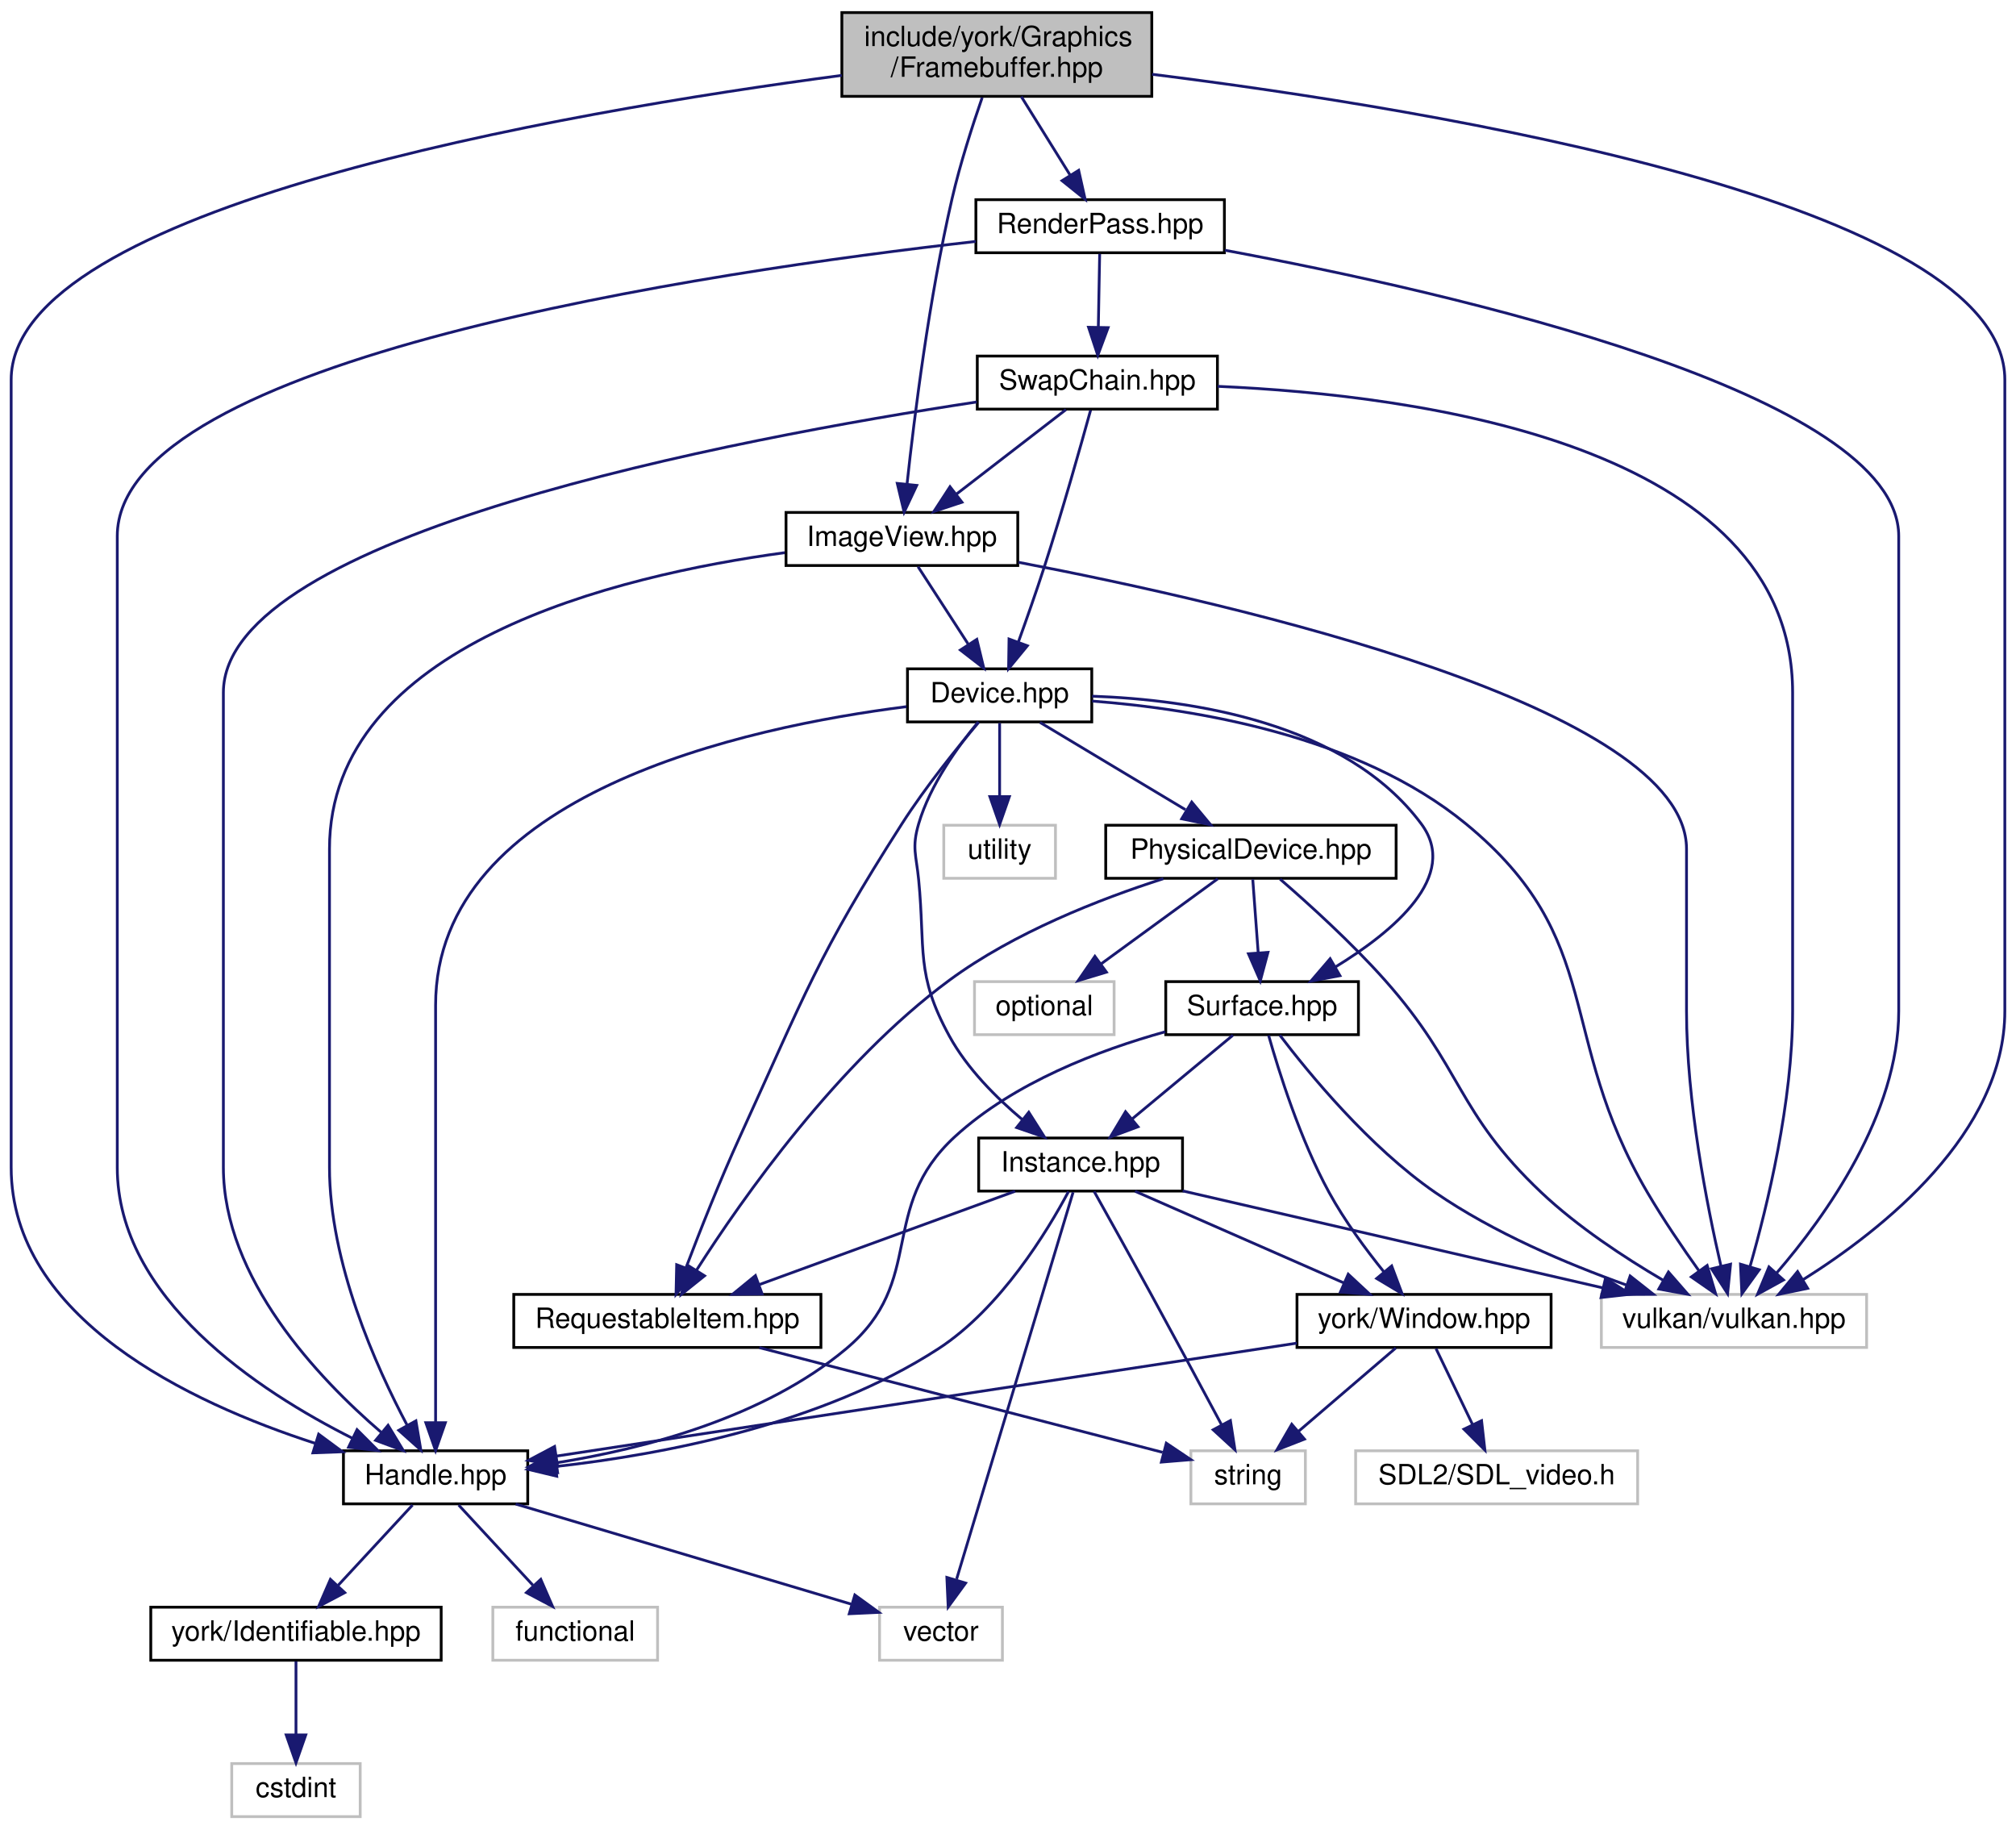
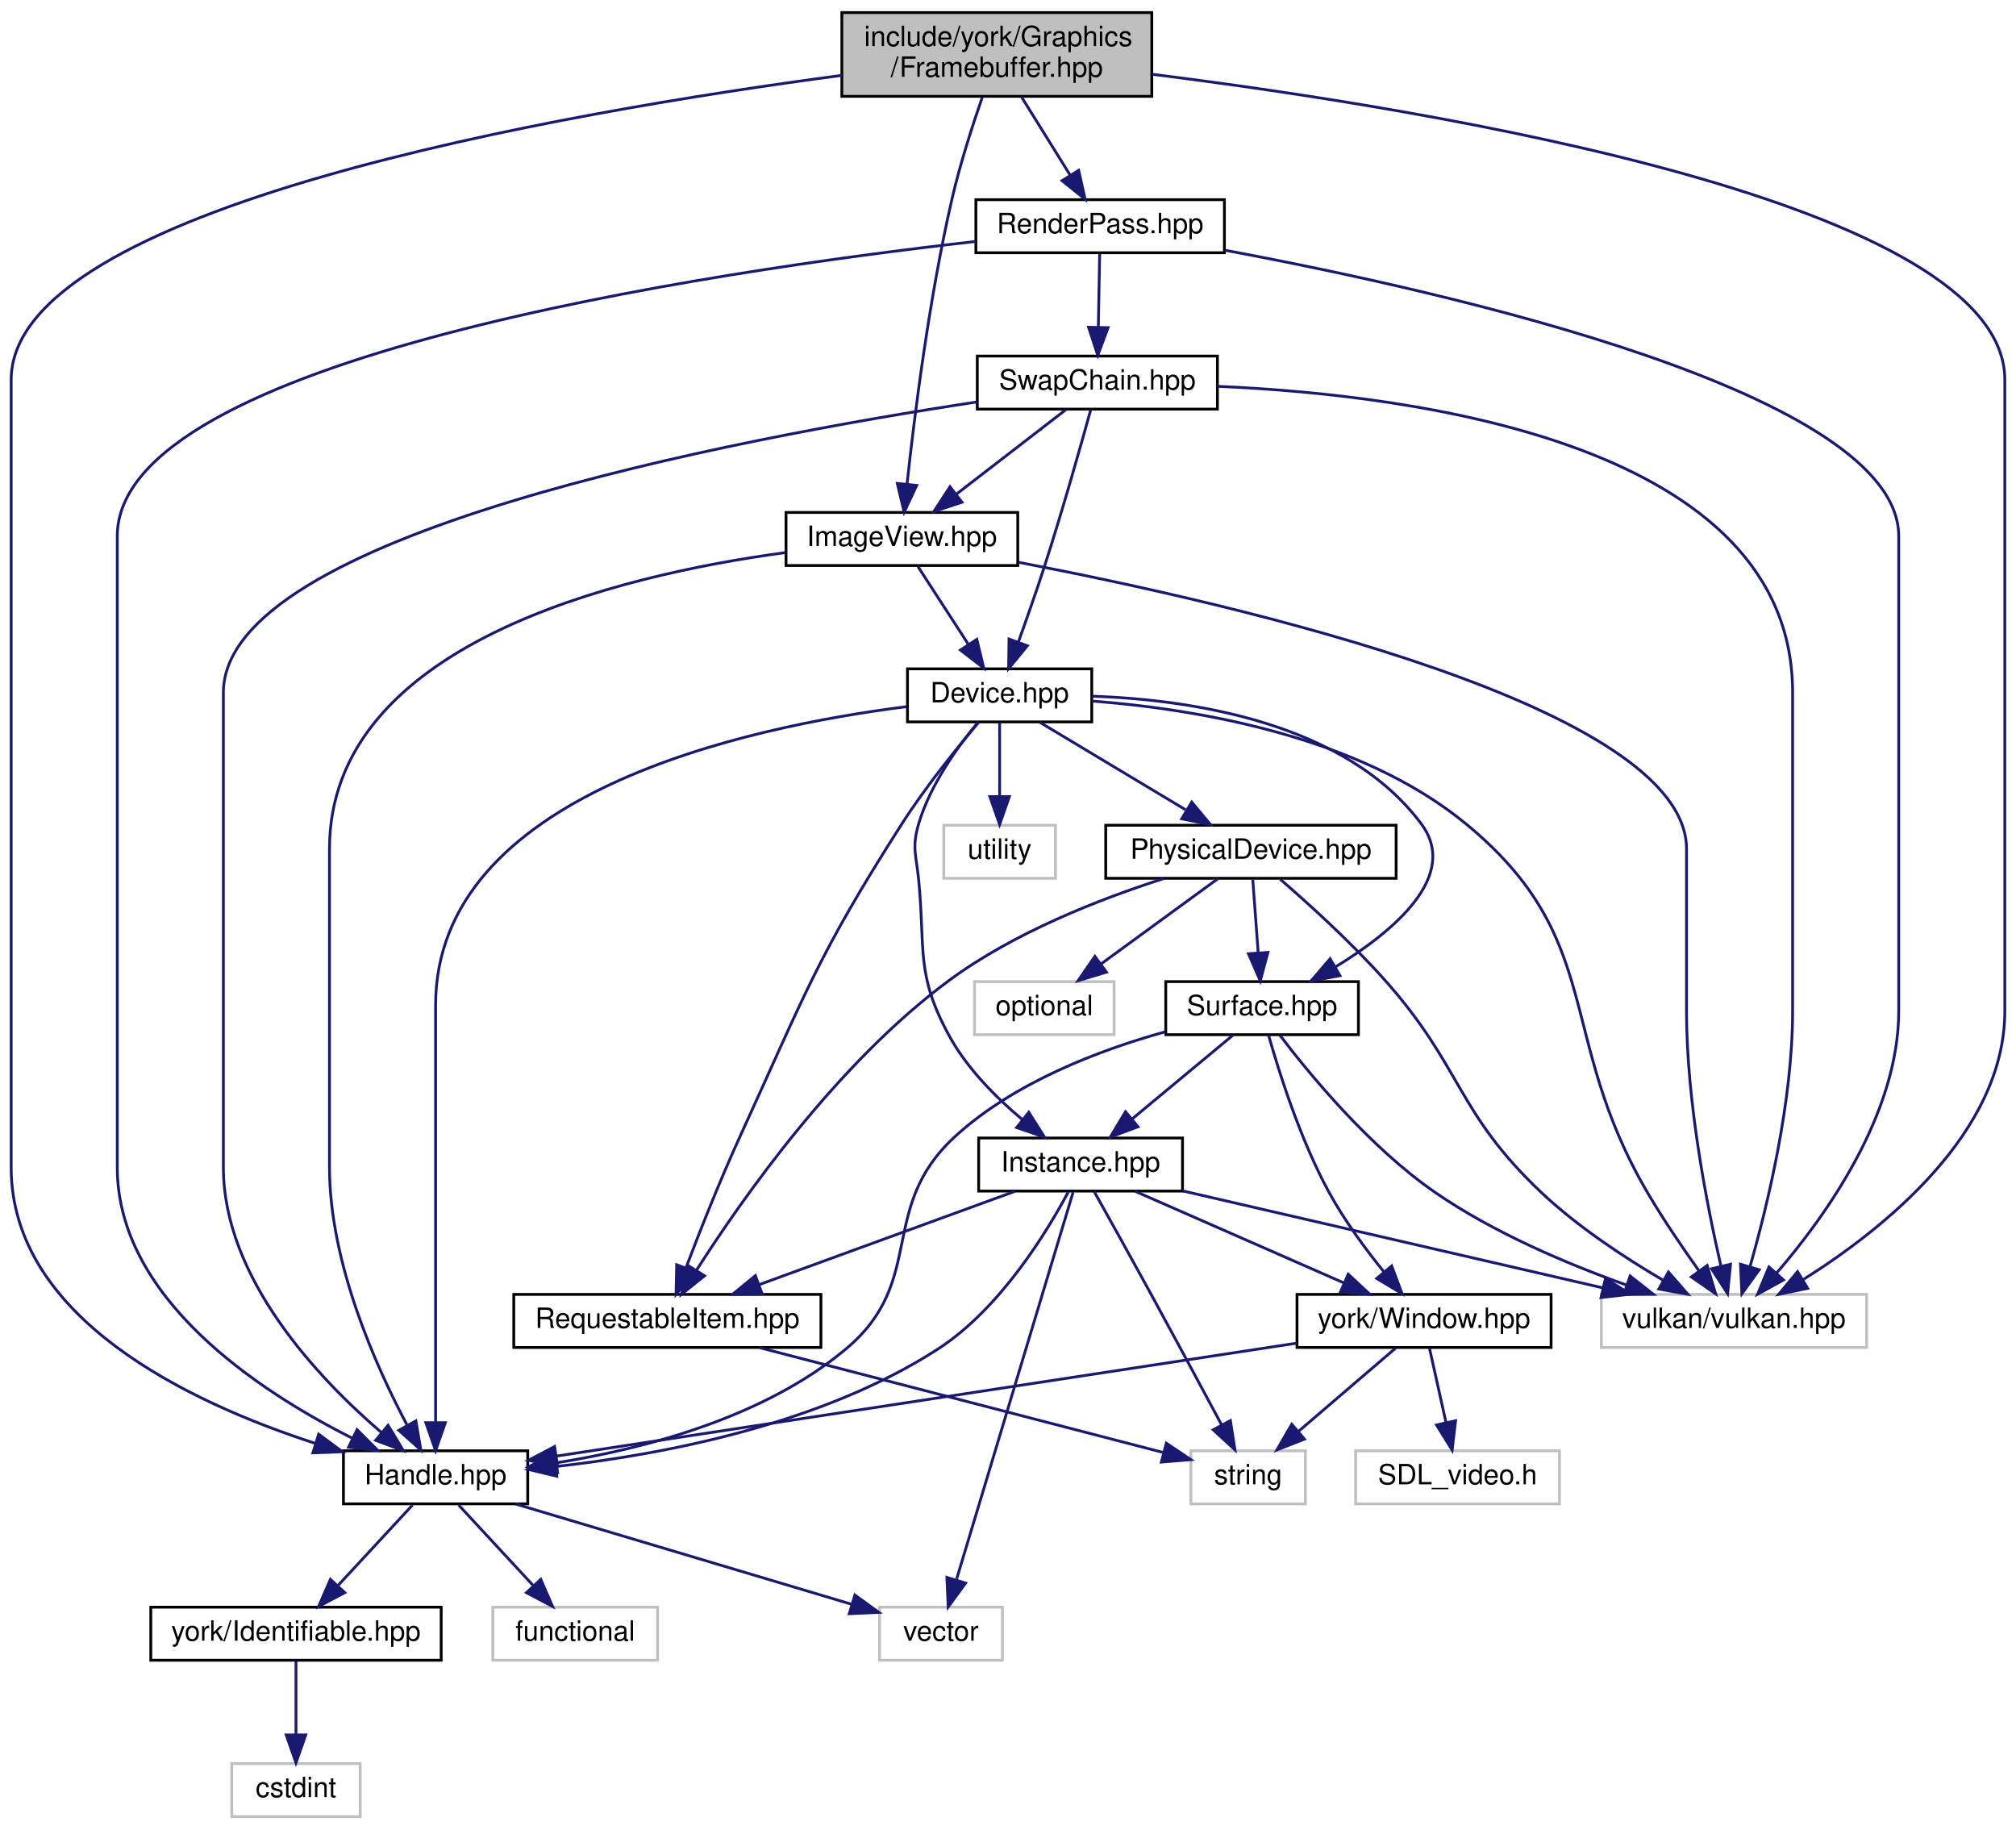
<svg xmlns="http://www.w3.org/2000/svg" xmlns:xlink="http://www.w3.org/1999/xlink" width="722pt" height="655pt" viewBox="0.00 0.00 722.00 655.00">
  <g id="graph0" class="graph" transform="scale(1 1) rotate(0) translate(4 651)">
    <g id="node1" class="node">
      <g id="a_node1">
        <a xlink:title=" ">
          <polygon fill="#bfbfbf" stroke="black" points="297.5,-616.5 297.5,-646.5 408.5,-646.5 408.5,-616.5 297.5,-616.5" />
          <text text-anchor="start" x="305.5" y="-634.5" font-family="Helvetica,sans-Serif" font-size="10.00">include/york/Graphics</text>
          <text text-anchor="middle" x="353" y="-623.5" font-family="Helvetica,sans-Serif" font-size="10.00">/Framebuffer.hpp</text>
        </a>
      </g>
    </g>
    <g id="node2" class="node">
      <g id="a_node2">
        <a xlink:href="_handle_8hpp.html" target="_top" xlink:title="Contains the declarations for the Handle classes which form the basis of our Vulkan implementation.">
          <polygon fill="none" stroke="black" points="119,-112.5 119,-131.5 185,-131.5 185,-112.5 119,-112.5" />
          <text text-anchor="middle" x="152" y="-119.5" font-family="Helvetica,sans-Serif" font-size="10.00">Handle.hpp</text>
        </a>
      </g>
    </g>
    <g id="edge1" class="edge">
      <path fill="none" stroke="midnightblue" d="M297.46,-624.01C198.05,-610.83 0,-576.82 0,-515 0,-515 0,-515 0,-233 0,-178.94 63.87,-148.75 108.81,-134.19" />
      <polygon fill="midnightblue" stroke="midnightblue" points="110.12,-137.45 118.64,-131.15 108.06,-130.76 110.12,-137.45" />
    </g>
    <g id="node7" class="node">
      <g id="a_node7">
        <a xlink:href="_render_pass_8hpp.html" target="_top" xlink:title=" ">
          <polygon fill="none" stroke="black" points="345.5,-560.5 345.5,-579.5 434.5,-579.5 434.5,-560.5 345.5,-560.5" />
          <text text-anchor="middle" x="390" y="-567.5" font-family="Helvetica,sans-Serif" font-size="10.00">RenderPass.hpp</text>
        </a>
      </g>
    </g>
    <g id="edge6" class="edge">
      <path fill="none" stroke="midnightblue" d="M361.77,-616.4C366.98,-608.02 373.63,-597.33 379.17,-588.42" />
      <polygon fill="midnightblue" stroke="midnightblue" points="382.31,-590 384.62,-579.66 376.36,-586.3 382.31,-590" />
    </g>
    <g id="node8" class="node">
      <g id="a_node8">
        <a xlink:title=" ">
          <polygon fill="none" stroke="#bfbfbf" points="569.5,-168.5 569.5,-187.5 664.5,-187.5 664.5,-168.5 569.5,-168.5" />
          <text text-anchor="middle" x="617" y="-175.5" font-family="Helvetica,sans-Serif" font-size="10.00">vulkan/vulkan.hpp</text>
        </a>
      </g>
    </g>
    <g id="edge43" class="edge">
      <path fill="none" stroke="midnightblue" d="M408.62,-624.4C509.88,-611.73 714,-578.34 714,-515 714,-515 714,-515 714,-289 714,-245.35 670.49,-210.83 641.76,-192.79" />
      <polygon fill="midnightblue" stroke="midnightblue" points="643.39,-189.68 633.02,-187.52 639.77,-195.68 643.39,-189.68" />
    </g>
    <g id="node20" class="node">
      <g id="a_node20">
        <a xlink:href="_image_view_8hpp.html" target="_top" xlink:title=" ">
          <polygon fill="none" stroke="black" points="277.5,-448.5 277.5,-467.5 360.5,-467.5 360.5,-448.5 277.5,-448.5" />
          <text text-anchor="middle" x="319" y="-455.5" font-family="Helvetica,sans-Serif" font-size="10.00">ImageView.hpp</text>
        </a>
      </g>
    </g>
    <g id="edge42" class="edge">
      <path fill="none" stroke="midnightblue" d="M347.76,-616.08C344.29,-606.07 339.86,-592.37 337,-580 328.73,-544.26 323.43,-501.66 320.85,-477.73" />
      <polygon fill="midnightblue" stroke="midnightblue" points="324.31,-477.18 319.8,-467.6 317.35,-477.9 324.31,-477.18" />
    </g>
    <g id="node3" class="node">
      <g id="a_node3">
        <a xlink:title=" ">
          <polygon fill="none" stroke="#bfbfbf" points="311,-56.5 311,-75.5 355,-75.5 355,-56.5 311,-56.5" />
          <text text-anchor="middle" x="333" y="-63.5" font-family="Helvetica,sans-Serif" font-size="10.00">vector</text>
        </a>
      </g>
    </g>
    <g id="edge2" class="edge">
      <path fill="none" stroke="midnightblue" d="M180.68,-112.44C213.38,-102.69 266.71,-86.78 300.81,-76.6" />
      <polygon fill="midnightblue" stroke="midnightblue" points="302.15,-79.86 310.73,-73.64 300.15,-73.15 302.15,-79.86" />
    </g>
    <g id="node4" class="node">
      <g id="a_node4">
        <a xlink:title=" ">
          <polygon fill="none" stroke="#bfbfbf" points="172.5,-56.5 172.5,-75.5 231.5,-75.5 231.5,-56.5 172.5,-56.5" />
          <text text-anchor="middle" x="202" y="-63.5" font-family="Helvetica,sans-Serif" font-size="10.00">functional</text>
        </a>
      </g>
    </g>
    <g id="edge3" class="edge">
      <path fill="none" stroke="midnightblue" d="M160.26,-112.08C167.46,-104.3 178.11,-92.8 186.85,-83.37" />
      <polygon fill="midnightblue" stroke="midnightblue" points="189.67,-85.47 193.9,-75.75 184.53,-80.71 189.67,-85.47" />
    </g>
    <g id="node5" class="node">
      <g id="a_node5">
        <a xlink:href="_identifiable_8hpp.html" target="_top" xlink:title=" ">
          <polygon fill="none" stroke="black" points="50,-56.5 50,-75.5 154,-75.5 154,-56.5 50,-56.5" />
          <text text-anchor="middle" x="102" y="-63.5" font-family="Helvetica,sans-Serif" font-size="10.00">york/Identifiable.hpp</text>
        </a>
      </g>
    </g>
    <g id="edge4" class="edge">
      <path fill="none" stroke="midnightblue" d="M143.74,-112.08C136.54,-104.3 125.89,-92.8 117.15,-83.37" />
      <polygon fill="midnightblue" stroke="midnightblue" points="119.47,-80.71 110.1,-75.75 114.33,-85.47 119.47,-80.71" />
    </g>
    <g id="node6" class="node">
      <g id="a_node6">
        <a xlink:title=" ">
          <polygon fill="none" stroke="#bfbfbf" points="79,-0.5 79,-19.5 125,-19.5 125,-0.5 79,-0.5" />
          <text text-anchor="middle" x="102" y="-7.5" font-family="Helvetica,sans-Serif" font-size="10.00">cstdint</text>
        </a>
      </g>
    </g>
    <g id="edge5" class="edge">
      <path fill="none" stroke="midnightblue" d="M102,-56.08C102,-49.01 102,-38.86 102,-29.99" />
      <polygon fill="midnightblue" stroke="midnightblue" points="105.5,-29.75 102,-19.75 98.5,-29.75 105.5,-29.75" />
    </g>
    <g id="edge8" class="edge">
      <path fill="none" stroke="midnightblue" d="M345.42,-564.54C250.7,-553.84 38,-522.71 38,-459 38,-459 38,-459 38,-233 38,-186.11 88.55,-152.89 122.33,-135.93" />
      <polygon fill="midnightblue" stroke="midnightblue" points="123.87,-139.07 131.36,-131.58 120.83,-132.77 123.87,-139.07" />
    </g>
    <g id="edge7" class="edge">
      <path fill="none" stroke="midnightblue" d="M434.69,-561.39C515.12,-546.41 676,-510.07 676,-459 676,-459 676,-459 676,-289 676,-252.02 649.79,-215.47 632.31,-195.21" />
      <polygon fill="midnightblue" stroke="midnightblue" points="634.74,-192.67 625.45,-187.56 629.53,-197.34 634.74,-192.67" />
    </g>
    <g id="node9" class="node">
      <g id="a_node9">
        <a xlink:href="_swap_chain_8hpp.html" target="_top" xlink:title=" ">
          <polygon fill="none" stroke="black" points="346,-504.5 346,-523.5 432,-523.5 432,-504.5 346,-504.5" />
          <text text-anchor="middle" x="389" y="-511.5" font-family="Helvetica,sans-Serif" font-size="10.00">SwapChain.hpp</text>
        </a>
      </g>
    </g>
    <g id="edge9" class="edge">
      <path fill="none" stroke="midnightblue" d="M389.83,-560.08C389.7,-553.01 389.52,-542.86 389.35,-533.99" />
      <polygon fill="midnightblue" stroke="midnightblue" points="392.85,-533.68 389.16,-523.75 385.85,-533.81 392.85,-533.68" />
    </g>
    <g id="edge37" class="edge">
      <path fill="none" stroke="midnightblue" d="M345.81,-507.06C259.94,-494.03 76,-459.52 76,-403 76,-403 76,-403 76,-233 76,-193.28 109.96,-157.5 132.48,-138.15" />
      <polygon fill="midnightblue" stroke="midnightblue" points="134.98,-140.63 140.46,-131.57 130.52,-135.24 134.98,-140.63" />
    </g>
    <g id="edge10" class="edge">
      <path fill="none" stroke="midnightblue" d="M432.09,-512.66C503.36,-509.57 638,-491.97 638,-403 638,-403 638,-403 638,-289 638,-256.38 628.98,-219.28 622.77,-197.57" />
      <polygon fill="midnightblue" stroke="midnightblue" points="626.04,-196.32 619.83,-187.73 619.33,-198.32 626.04,-196.32" />
    </g>
    <g id="node10" class="node">
      <g id="a_node10">
        <a xlink:href="_device_8hpp.html" target="_top" xlink:title=" ">
          <polygon fill="none" stroke="black" points="321,-392.5 321,-411.5 387,-411.5 387,-392.5 321,-392.5" />
          <text text-anchor="middle" x="354" y="-399.5" font-family="Helvetica,sans-Serif" font-size="10.00">Device.hpp</text>
        </a>
      </g>
    </g>
    <g id="edge11" class="edge">
      <path fill="none" stroke="midnightblue" d="M386.58,-504.12C383.11,-491.56 376.44,-467.91 370,-448 367.12,-439.11 363.68,-429.34 360.73,-421.17" />
      <polygon fill="midnightblue" stroke="midnightblue" points="363.94,-419.76 357.21,-411.58 357.37,-422.17 363.94,-419.76" />
    </g>
    <g id="edge38" class="edge">
      <path fill="none" stroke="midnightblue" d="M377.75,-504.32C367.2,-496.18 351.2,-483.84 338.56,-474.09" />
      <polygon fill="midnightblue" stroke="midnightblue" points="340.51,-471.17 330.45,-467.83 336.23,-476.71 340.51,-471.17" />
    </g>
    <g id="edge14" class="edge">
      <path fill="none" stroke="midnightblue" d="M320.64,-397.96C263.27,-390.71 152,-366.87 152,-291 152,-291 152,-291 152,-233 152,-200.95 152,-163.64 152,-141.75" />
      <polygon fill="midnightblue" stroke="midnightblue" points="155.5,-141.56 152,-131.56 148.5,-141.56 155.5,-141.56" />
    </g>
    <g id="edge13" class="edge">
      <path fill="none" stroke="midnightblue" d="M387.13,-399.96C423.71,-397.18 482.5,-387.66 521,-356 571.51,-314.46 552.92,-280.41 586,-224 591.64,-214.38 598.63,-204.12 604.55,-195.82" />
      <polygon fill="midnightblue" stroke="midnightblue" points="607.39,-197.86 610.43,-187.71 601.72,-193.75 607.39,-197.86" />
    </g>
    <g id="node11" class="node">
      <g id="a_node11">
        <a xlink:title=" ">
          <polygon fill="none" stroke="#bfbfbf" points="334,-336.5 334,-355.5 374,-355.5 374,-336.5 334,-336.5" />
          <text text-anchor="middle" x="354" y="-343.5" font-family="Helvetica,sans-Serif" font-size="10.00">utility</text>
        </a>
      </g>
    </g>
    <g id="edge12" class="edge">
      <path fill="none" stroke="midnightblue" d="M354,-392.08C354,-385.01 354,-374.86 354,-365.99" />
      <polygon fill="midnightblue" stroke="midnightblue" points="357.5,-365.75 354,-355.75 350.5,-365.75 357.5,-365.75" />
    </g>
    <g id="node12" class="node">
      <g id="a_node12">
        <a xlink:href="_instance_8hpp.html" target="_top" xlink:title=" ">
          <polygon fill="none" stroke="black" points="346.5,-224.5 346.5,-243.5 419.5,-243.5 419.5,-224.5 346.5,-224.5" />
          <text text-anchor="middle" x="383" y="-231.5" font-family="Helvetica,sans-Serif" font-size="10.00">Instance.hpp</text>
        </a>
      </g>
    </g>
    <g id="edge15" class="edge">
      <path fill="none" stroke="midnightblue" d="M346.33,-392.46C339.22,-383.93 329.15,-370.09 325,-356 322.49,-347.47 324.14,-344.85 325,-336 327.46,-310.75 323.83,-302.25 336,-280 342.37,-268.35 352.81,-257.91 362.22,-250.02" />
      <polygon fill="midnightblue" stroke="midnightblue" points="364.44,-252.73 370.11,-243.79 360.1,-247.24 364.44,-252.73" />
    </g>
    <g id="node14" class="node">
      <g id="a_node14">
        <a xlink:href="_requestable_item_8hpp.html" target="_top" xlink:title=" ">
          <polygon fill="none" stroke="black" points="180,-168.5 180,-187.5 290,-187.5 290,-168.5 180,-168.5" />
          <text text-anchor="middle" x="235" y="-175.5" font-family="Helvetica,sans-Serif" font-size="10.00">RequestableItem.hpp</text>
        </a>
      </g>
    </g>
    <g id="edge35" class="edge">
      <path fill="none" stroke="midnightblue" d="M346.53,-392.39C339.08,-383.58 327.54,-369.34 319,-356 288.78,-308.79 284.33,-294.97 261,-244 253.89,-228.46 246.74,-210.38 241.75,-197.24" />
      <polygon fill="midnightblue" stroke="midnightblue" points="244.9,-195.66 238.11,-187.52 238.34,-198.12 244.9,-195.66" />
    </g>
    <g id="node17" class="node">
      <g id="a_node17">
        <a xlink:href="_physical_device_8hpp.html" target="_top" xlink:title=" ">
          <polygon fill="none" stroke="black" points="392,-336.5 392,-355.5 496,-355.5 496,-336.5 392,-336.5" />
          <text text-anchor="middle" x="444" y="-343.5" font-family="Helvetica,sans-Serif" font-size="10.00">PhysicalDevice.hpp</text>
        </a>
      </g>
    </g>
    <g id="edge26" class="edge">
      <path fill="none" stroke="midnightblue" d="M368.46,-392.32C382.5,-383.9 404.05,-370.97 420.54,-361.07" />
      <polygon fill="midnightblue" stroke="midnightblue" points="422.8,-363.8 429.58,-355.65 419.2,-357.8 422.8,-363.8" />
    </g>
    <g id="node19" class="node">
      <g id="a_node19">
        <a xlink:href="_surface_8hpp.html" target="_top" xlink:title=" ">
          <polygon fill="none" stroke="black" points="413.5,-280.5 413.5,-299.5 482.5,-299.5 482.5,-280.5 413.5,-280.5" />
          <text text-anchor="middle" x="448" y="-287.5" font-family="Helvetica,sans-Serif" font-size="10.00">Surface.hpp</text>
        </a>
      </g>
    </g>
    <g id="edge36" class="edge">
      <path fill="none" stroke="midnightblue" d="M387.13,-401.71C422.76,-400.47 477.94,-392.3 505,-356 518.89,-337.36 495.11,-317.49 474.16,-304.69" />
      <polygon fill="midnightblue" stroke="midnightblue" points="475.88,-301.64 465.47,-299.66 472.37,-307.7 475.88,-301.64" />
    </g>
    <g id="edge19" class="edge">
      <path fill="none" stroke="midnightblue" d="M378.67,-224.33C371.16,-210.25 354.39,-182.51 332,-168 290.5,-141.09 234.02,-130.27 195.46,-125.92" />
      <polygon fill="midnightblue" stroke="midnightblue" points="195.39,-122.4 185.09,-124.86 194.68,-129.36 195.39,-122.4" />
    </g>
    <g id="edge17" class="edge">
      <path fill="none" stroke="midnightblue" d="M380.31,-224.08C372.44,-197.95 349.33,-121.21 338.6,-85.58" />
      <polygon fill="midnightblue" stroke="midnightblue" points="341.82,-84.13 335.58,-75.57 335.11,-86.15 341.82,-84.13" />
    </g>
    <g id="edge18" class="edge">
      <path fill="none" stroke="midnightblue" d="M419.56,-224.56C460.11,-215.21 525.63,-200.08 569.97,-189.85" />
      <polygon fill="midnightblue" stroke="midnightblue" points="570.97,-193.22 579.92,-187.56 569.39,-186.39 570.97,-193.22" />
    </g>
    <g id="node13" class="node">
      <g id="a_node13">
        <a xlink:title=" ">
          <polygon fill="none" stroke="#bfbfbf" points="422.5,-112.5 422.5,-131.5 463.5,-131.5 463.5,-112.5 422.5,-112.5" />
          <text text-anchor="middle" x="443" y="-119.5" font-family="Helvetica,sans-Serif" font-size="10.00">string</text>
        </a>
      </g>
    </g>
    <g id="edge16" class="edge">
      <path fill="none" stroke="midnightblue" d="M387.83,-224.39C392.89,-215.35 401.05,-200.7 408,-188 416.72,-172.05 426.53,-153.82 433.53,-140.73" />
      <polygon fill="midnightblue" stroke="midnightblue" points="436.65,-142.32 438.28,-131.85 430.48,-139.02 436.65,-142.32" />
    </g>
    <g id="edge20" class="edge">
      <path fill="none" stroke="midnightblue" d="M359.55,-224.44C334.87,-215.44 295.81,-201.19 268.02,-191.05" />
      <polygon fill="midnightblue" stroke="midnightblue" points="268.94,-187.66 258.34,-187.52 266.54,-194.23 268.94,-187.66" />
    </g>
    <g id="node15" class="node">
      <g id="a_node15">
        <a xlink:href="_window_8hpp.html" target="_top" xlink:title=" ">
          <polygon fill="none" stroke="black" points="460.5,-168.5 460.5,-187.5 551.5,-187.5 551.5,-168.5 460.5,-168.5" />
          <text text-anchor="middle" x="506" y="-175.5" font-family="Helvetica,sans-Serif" font-size="10.00">york/Window.hpp</text>
        </a>
      </g>
    </g>
    <g id="edge22" class="edge">
      <path fill="none" stroke="midnightblue" d="M402.49,-224.44C422.64,-215.6 454.32,-201.69 477.33,-191.59" />
      <polygon fill="midnightblue" stroke="midnightblue" points="478.85,-194.74 486.6,-187.52 476.04,-188.33 478.85,-194.74" />
    </g>
    <g id="edge21" class="edge">
      <path fill="none" stroke="midnightblue" d="M267.96,-168.44C307.64,-158.14 373.76,-140.98 412.37,-130.95" />
      <polygon fill="midnightblue" stroke="midnightblue" points="413.69,-134.23 422.49,-128.32 411.93,-127.45 413.69,-134.23" />
    </g>
    <g id="edge25" class="edge">
      <path fill="none" stroke="midnightblue" d="M460.45,-170.05C391.85,-159.59 262.91,-139.92 195.52,-129.64" />
      <polygon fill="midnightblue" stroke="midnightblue" points="195.67,-126.12 185.25,-128.07 194.61,-133.04 195.67,-126.12" />
    </g>
    <g id="edge23" class="edge">
      <path fill="none" stroke="midnightblue" d="M495.88,-168.32C486.47,-160.26 472.26,-148.08 460.93,-138.37" />
      <polygon fill="midnightblue" stroke="midnightblue" points="463.18,-135.68 453.31,-131.83 458.62,-141 463.18,-135.68" />
    </g>
    <g id="node16" class="node">
      <g id="a_node16">
        <a xlink:title=" ">
-           <polygon fill="none" stroke="#bfbfbf" points="481.5,-112.5 481.5,-131.5 582.5,-131.5 582.5,-112.5 481.5,-112.5" />
-           <text text-anchor="middle" x="532" y="-119.5" font-family="Helvetica,sans-Serif" font-size="10.00">SDL2/SDL_video.h</text>
+           <polygon fill="none" stroke="#bfbfbf" points="481.5,-112.5 481.5,-131.5 554.5,-131.5 554.5,-112.5 481.5,-112.5" />
+           <text text-anchor="middle" x="518" y="-119.5" font-family="Helvetica,sans-Serif" font-size="10.00">SDL_video.h</text>
        </a>
      </g>
    </g>
    <g id="edge24" class="edge">
-       <path fill="none" stroke="midnightblue" d="M510.29,-168.08C513.85,-160.69 519.02,-149.95 523.42,-140.81" />
-       <polygon fill="midnightblue" stroke="midnightblue" points="526.6,-142.28 527.79,-131.75 520.29,-139.24 526.6,-142.28" />
+       <path fill="none" stroke="midnightblue" d="M507.98,-168.08C509.57,-160.93 511.86,-150.64 513.85,-141.69" />
+       <polygon fill="midnightblue" stroke="midnightblue" points="517.3,-142.27 516.06,-131.75 510.47,-140.75 517.3,-142.27" />
    </g>
    <g id="edge28" class="edge">
      <path fill="none" stroke="midnightblue" d="M454.45,-336.2C464.54,-327.47 480.01,-313.49 492,-300 519.87,-268.63 517.5,-252.81 548,-224 561.01,-211.71 577.79,-200.69 591.54,-192.62" />
      <polygon fill="midnightblue" stroke="midnightblue" points="593.53,-195.52 600.49,-187.54 590.07,-189.43 593.53,-195.52" />
    </g>
    <g id="edge34" class="edge">
      <path fill="none" stroke="midnightblue" d="M412.64,-336.36C389.91,-329.08 359.22,-317.11 336,-300 295.96,-270.49 261.86,-221.88 245.45,-196.18" />
      <polygon fill="midnightblue" stroke="midnightblue" points="248.32,-194.16 240.05,-187.53 242.38,-197.87 248.32,-194.16" />
    </g>
    <g id="node18" class="node">
      <g id="a_node18">
        <a xlink:title=" ">
          <polygon fill="none" stroke="#bfbfbf" points="345,-280.5 345,-299.5 395,-299.5 395,-280.5 345,-280.5" />
          <text text-anchor="middle" x="370" y="-287.5" font-family="Helvetica,sans-Serif" font-size="10.00">optional</text>
        </a>
      </g>
    </g>
    <g id="edge27" class="edge">
      <path fill="none" stroke="midnightblue" d="M432.11,-336.32C420.85,-328.11 403.71,-315.6 390.29,-305.81" />
      <polygon fill="midnightblue" stroke="midnightblue" points="392.25,-302.9 382.11,-299.83 388.12,-308.56 392.25,-302.9" />
    </g>
    <g id="edge29" class="edge">
      <path fill="none" stroke="midnightblue" d="M444.66,-336.08C445.18,-329.01 445.94,-318.86 446.59,-309.99" />
      <polygon fill="midnightblue" stroke="midnightblue" points="450.1,-309.98 447.35,-299.75 443.12,-309.47 450.1,-309.98" />
    </g>
    <g id="edge32" class="edge">
      <path fill="none" stroke="midnightblue" d="M413.31,-281.54C389.74,-274.99 359.13,-263.39 338,-244 310.03,-218.33 328.11,-192.37 299,-168 269.64,-143.42 227.01,-132.26 195.22,-127.19" />
      <polygon fill="midnightblue" stroke="midnightblue" points="195.7,-123.73 185.3,-125.75 194.7,-130.66 195.7,-123.73" />
    </g>
    <g id="edge30" class="edge">
      <path fill="none" stroke="midnightblue" d="M454.35,-280.33C464.68,-266.74 486.37,-240.29 510,-224 530.91,-209.58 557.17,-198.45 578.44,-190.87" />
      <polygon fill="midnightblue" stroke="midnightblue" points="579.81,-194.1 588.13,-187.54 577.53,-187.48 579.81,-194.1" />
    </g>
    <g id="edge33" class="edge">
      <path fill="none" stroke="midnightblue" d="M437.56,-280.32C427.85,-272.26 413.18,-260.08 401.5,-250.37" />
      <polygon fill="midnightblue" stroke="midnightblue" points="403.56,-247.53 393.63,-243.83 399.09,-252.92 403.56,-247.53" />
    </g>
    <g id="edge31" class="edge">
      <path fill="none" stroke="midnightblue" d="M450.34,-280.24C453.97,-267.42 461.61,-243 472,-224 477.51,-213.93 485.1,-203.64 491.72,-195.45" />
      <polygon fill="midnightblue" stroke="midnightblue" points="494.41,-197.69 498.13,-187.77 489.04,-193.2 494.41,-197.69" />
    </g>
    <g id="edge39" class="edge">
      <path fill="none" stroke="midnightblue" d="M277.02,-453.1C217.05,-444.96 114,-420.31 114,-347 114,-347 114,-347 114,-233 114,-198.81 130.6,-161.76 141.86,-140.57" />
      <polygon fill="midnightblue" stroke="midnightblue" points="144.95,-142.22 146.72,-131.77 138.82,-138.83 144.95,-142.22" />
    </g>
    <g id="edge41" class="edge">
      <path fill="none" stroke="midnightblue" d="M360.77,-449.65C439.04,-434.69 600,-397.75 600,-347 600,-347 600,-347 600,-289 600,-256.58 607.3,-219.42 612.33,-197.64" />
      <polygon fill="midnightblue" stroke="midnightblue" points="615.77,-198.31 614.71,-187.77 608.97,-196.67 615.77,-198.31" />
    </g>
    <g id="edge40" class="edge">
      <path fill="none" stroke="midnightblue" d="M324.78,-448.08C329.67,-440.53 336.83,-429.49 342.83,-420.23" />
      <polygon fill="midnightblue" stroke="midnightblue" points="345.83,-422.05 348.33,-411.75 339.95,-418.24 345.83,-422.05" />
    </g>
  </g>
</svg>
